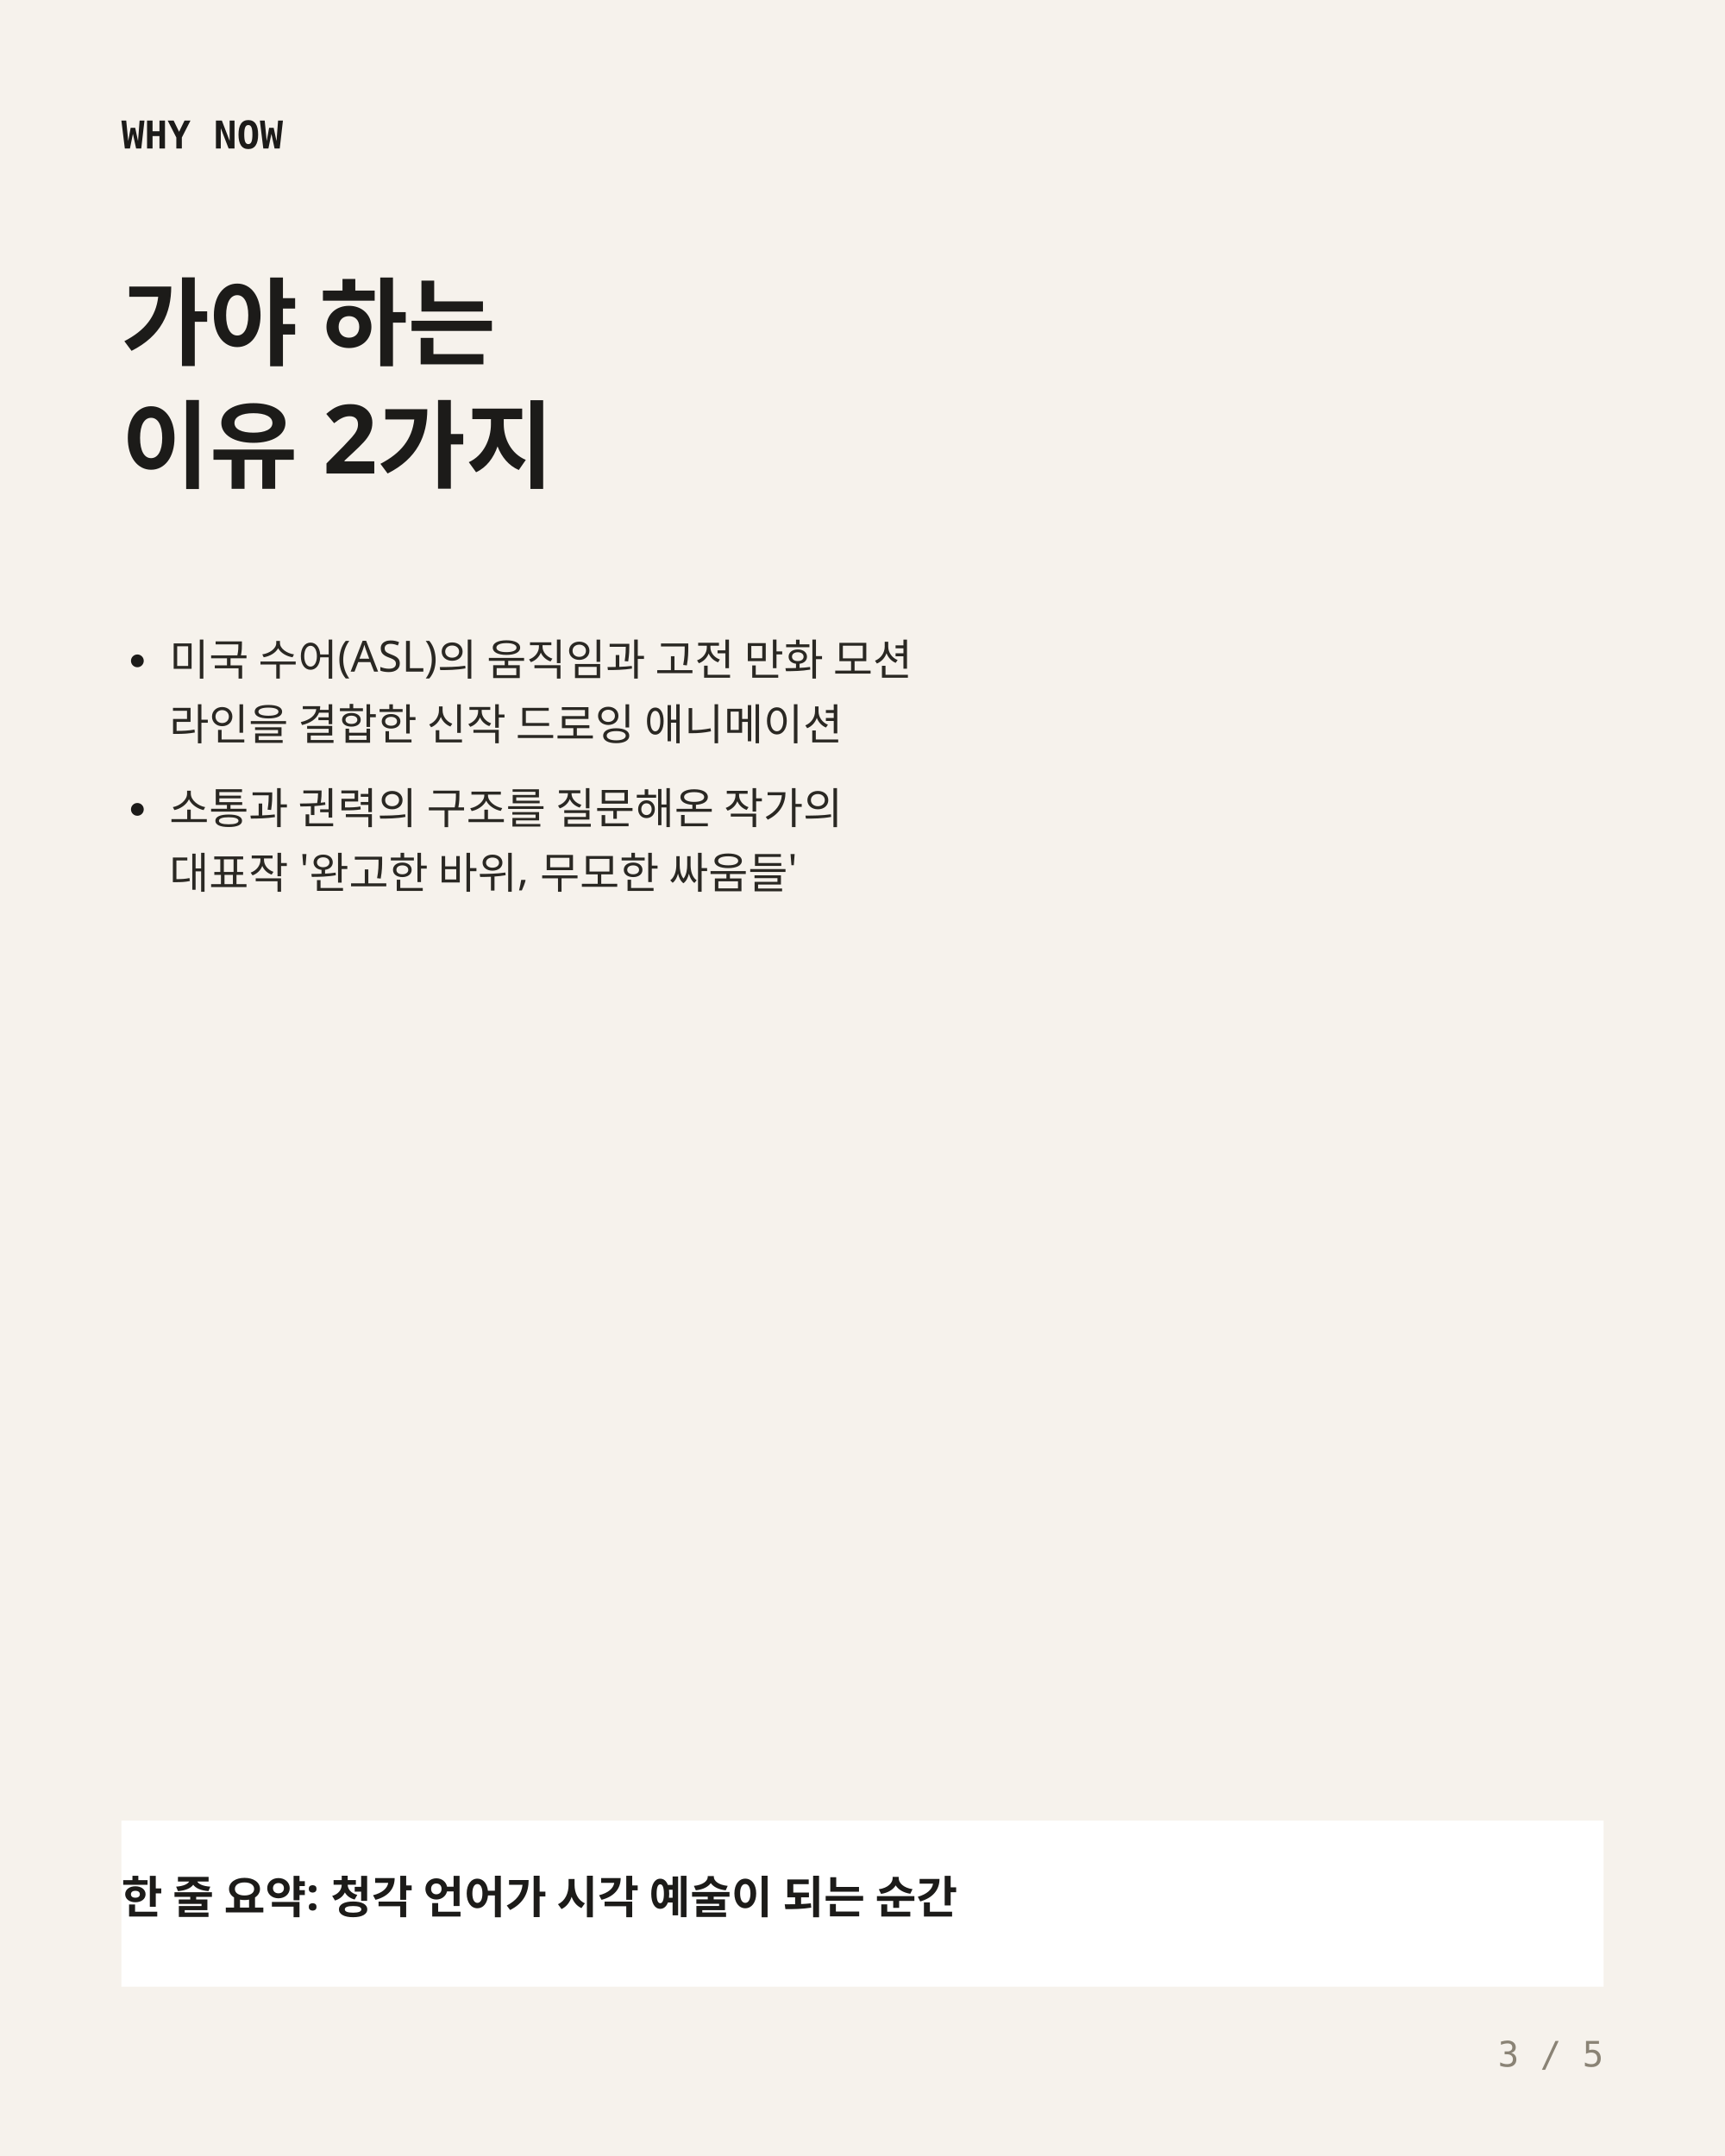
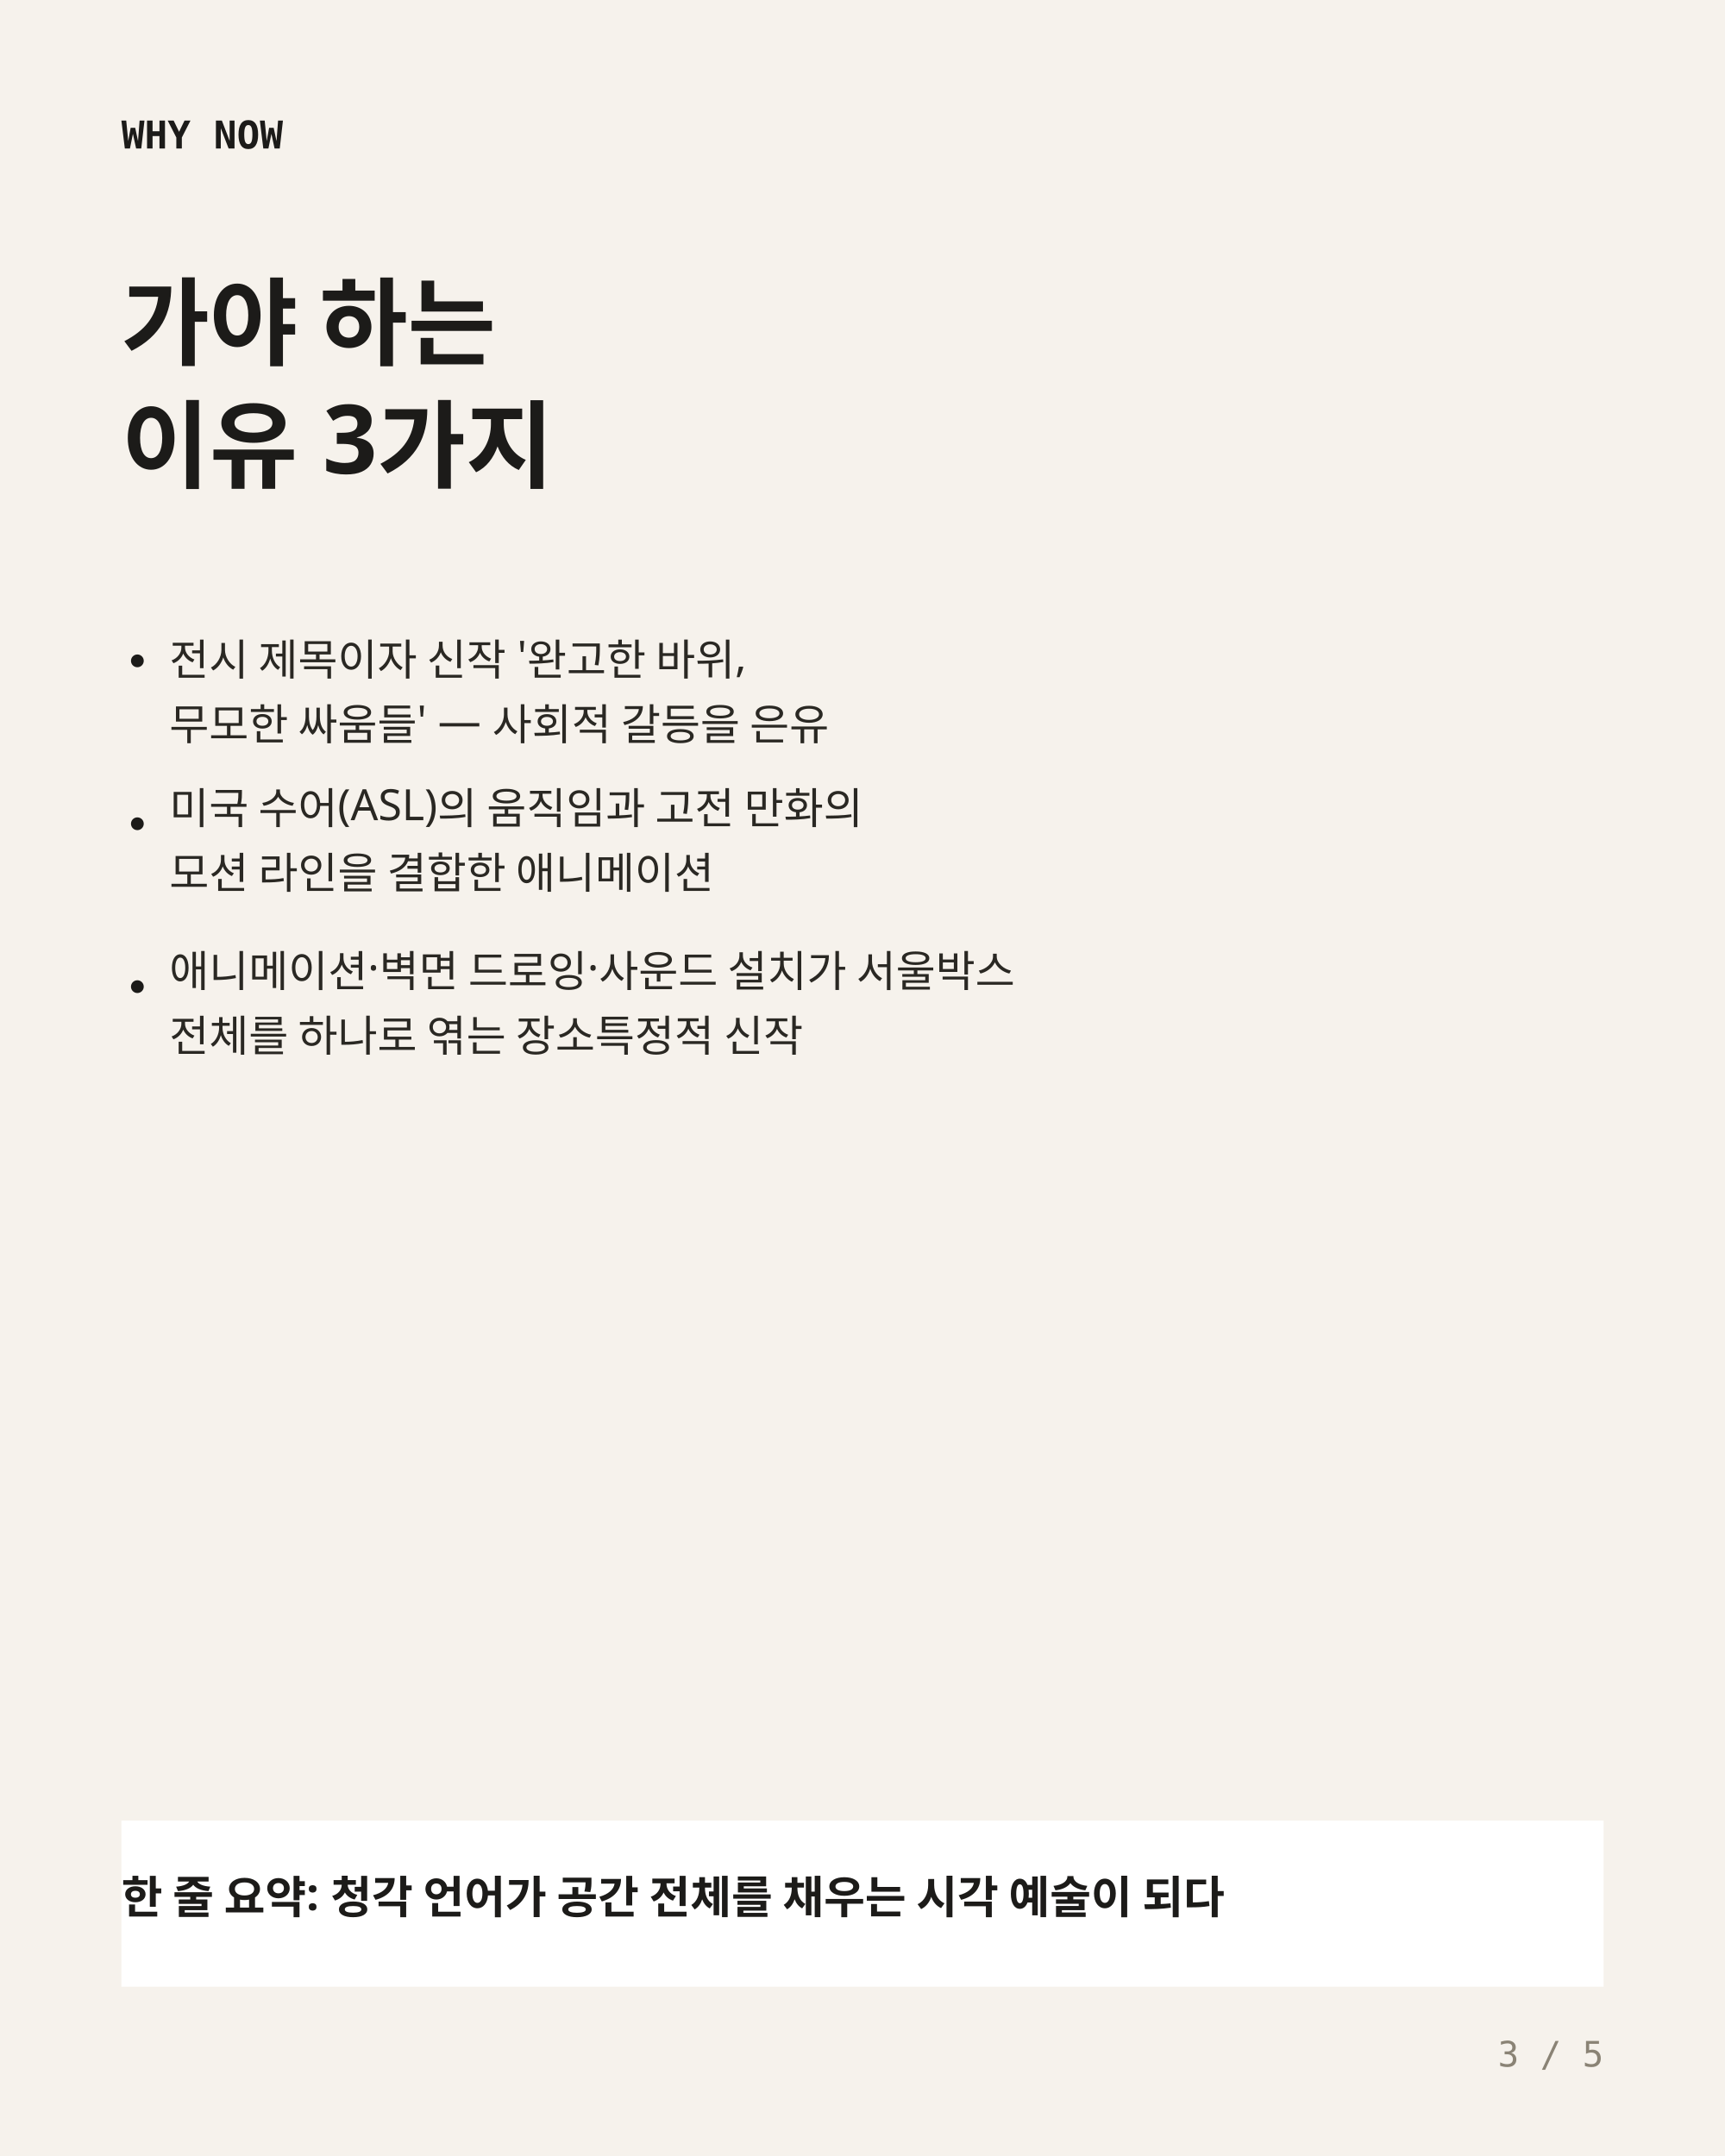
<svg xmlns="http://www.w3.org/2000/svg" width="1080" height="1350" viewBox="0 0 1080 1350">
  <rect width="1080" height="1350" fill="#F6F2EC" />
  <text x="76" y="93.0" font-size="24" font-weight="700" font-family="'Plex Mono','SFMono-Regular',monospace" fill="#1C1B19">WHY NOW</text>
  <text x="76" y="224.0" font-size="60" font-weight="800" font-family="'Pretendard','Apple SD Gothic Neo','Malgun Gothic',sans-serif" fill="#1C1B19">가야 하는</text>
-   <text x="76" y="300.8" font-size="60" font-weight="800" font-family="'Pretendard','Apple SD Gothic Neo','Malgun Gothic',sans-serif" fill="#1C1B19">이유 2가지</text>
+   <text x="76" y="300.8" font-size="60" font-weight="800" font-family="'Pretendard','Apple SD Gothic Neo','Malgun Gothic',sans-serif" fill="#1C1B19">이유 3가지</text>
  <circle cx="86" cy="413.8" r="4" fill="#1C1B19" />
-   <text x="106" y="422.8" font-size="27" font-weight="400" font-family="'Pretendard','Apple SD Gothic Neo','Malgun Gothic',sans-serif" fill="#2A2823">미국 수어(ASL)의 움직임과 고전 만화 모션</text>
-   <text x="106" y="463.3" font-size="27" font-weight="400" font-family="'Pretendard','Apple SD Gothic Neo','Malgun Gothic',sans-serif" fill="#2A2823">라인을 결합한 신작 드로잉 애니메이션</text>
-   <circle cx="86" cy="506.8" r="4" fill="#1C1B19" />
-   <text x="106" y="515.8" font-size="27" font-weight="400" font-family="'Pretendard','Apple SD Gothic Neo','Malgun Gothic',sans-serif" fill="#2A2823">소통과 권력의 구조를 질문해온 작가의</text>
-   <text x="106" y="556.3" font-size="27" font-weight="400" font-family="'Pretendard','Apple SD Gothic Neo','Malgun Gothic',sans-serif" fill="#2A2823">대표작 '완고한 바위, 무모한 싸움들'</text>
+   <text x="106" y="422.8" font-size="27" font-weight="400" font-family="'Pretendard','Apple SD Gothic Neo','Malgun Gothic',sans-serif" fill="#2A2823">전시 제목이자 신작 '완고한 바위,</text>
+   <text x="106" y="463.3" font-size="27" font-weight="400" font-family="'Pretendard','Apple SD Gothic Neo','Malgun Gothic',sans-serif" fill="#2A2823">무모한 싸움들' — 사회적 갈등을 은유</text>
+   <circle cx="86" cy="515.8" r="4" fill="#1C1B19" />
+   <text x="106" y="515.8" font-size="27" font-weight="400" font-family="'Pretendard','Apple SD Gothic Neo','Malgun Gothic',sans-serif" fill="#2A2823">미국 수어(ASL)의 움직임과 고전 만화의</text>
+   <text x="106" y="556.3" font-size="27" font-weight="400" font-family="'Pretendard','Apple SD Gothic Neo','Malgun Gothic',sans-serif" fill="#2A2823">모션 라인을 결합한 애니메이션</text>
+   <circle cx="86" cy="617.8" r="4" fill="#1C1B19" />
+   <text x="106" y="617.8" font-size="27" font-weight="400" font-family="'Pretendard','Apple SD Gothic Neo','Malgun Gothic',sans-serif" fill="#2A2823">애니메이션·벽면 드로잉·사운드 설치가 서울박스</text>
+   <text x="106" y="658.3" font-size="27" font-weight="400" font-family="'Pretendard','Apple SD Gothic Neo','Malgun Gothic',sans-serif" fill="#2A2823">전체를 하나로 엮는 장소특정적 신작</text>
  <rect x="76" y="1140" width="928" height="104" fill="#FFFFFF" />
-   <text x="76" y="1198.0" font-size="28" font-weight="700" font-family="'Pretendard','Apple SD Gothic Neo','Malgun Gothic',sans-serif" fill="#1C1B19">한 줄 요약: 청각 언어가 시각 예술이 되는 순간</text>
+   <text x="76" y="1198.0" font-size="28" font-weight="700" font-family="'Pretendard','Apple SD Gothic Neo','Malgun Gothic',sans-serif" fill="#1C1B19">한 줄 요약: 청각 언어가 공간 전체를 채우는 시각 예술이 되다</text>
  <text text-anchor="end" x="1004" y="1294.0" font-size="22" font-weight="500" font-family="'Plex Mono','SFMono-Regular',monospace" fill="#8A8375">3 / 5</text>
</svg>
